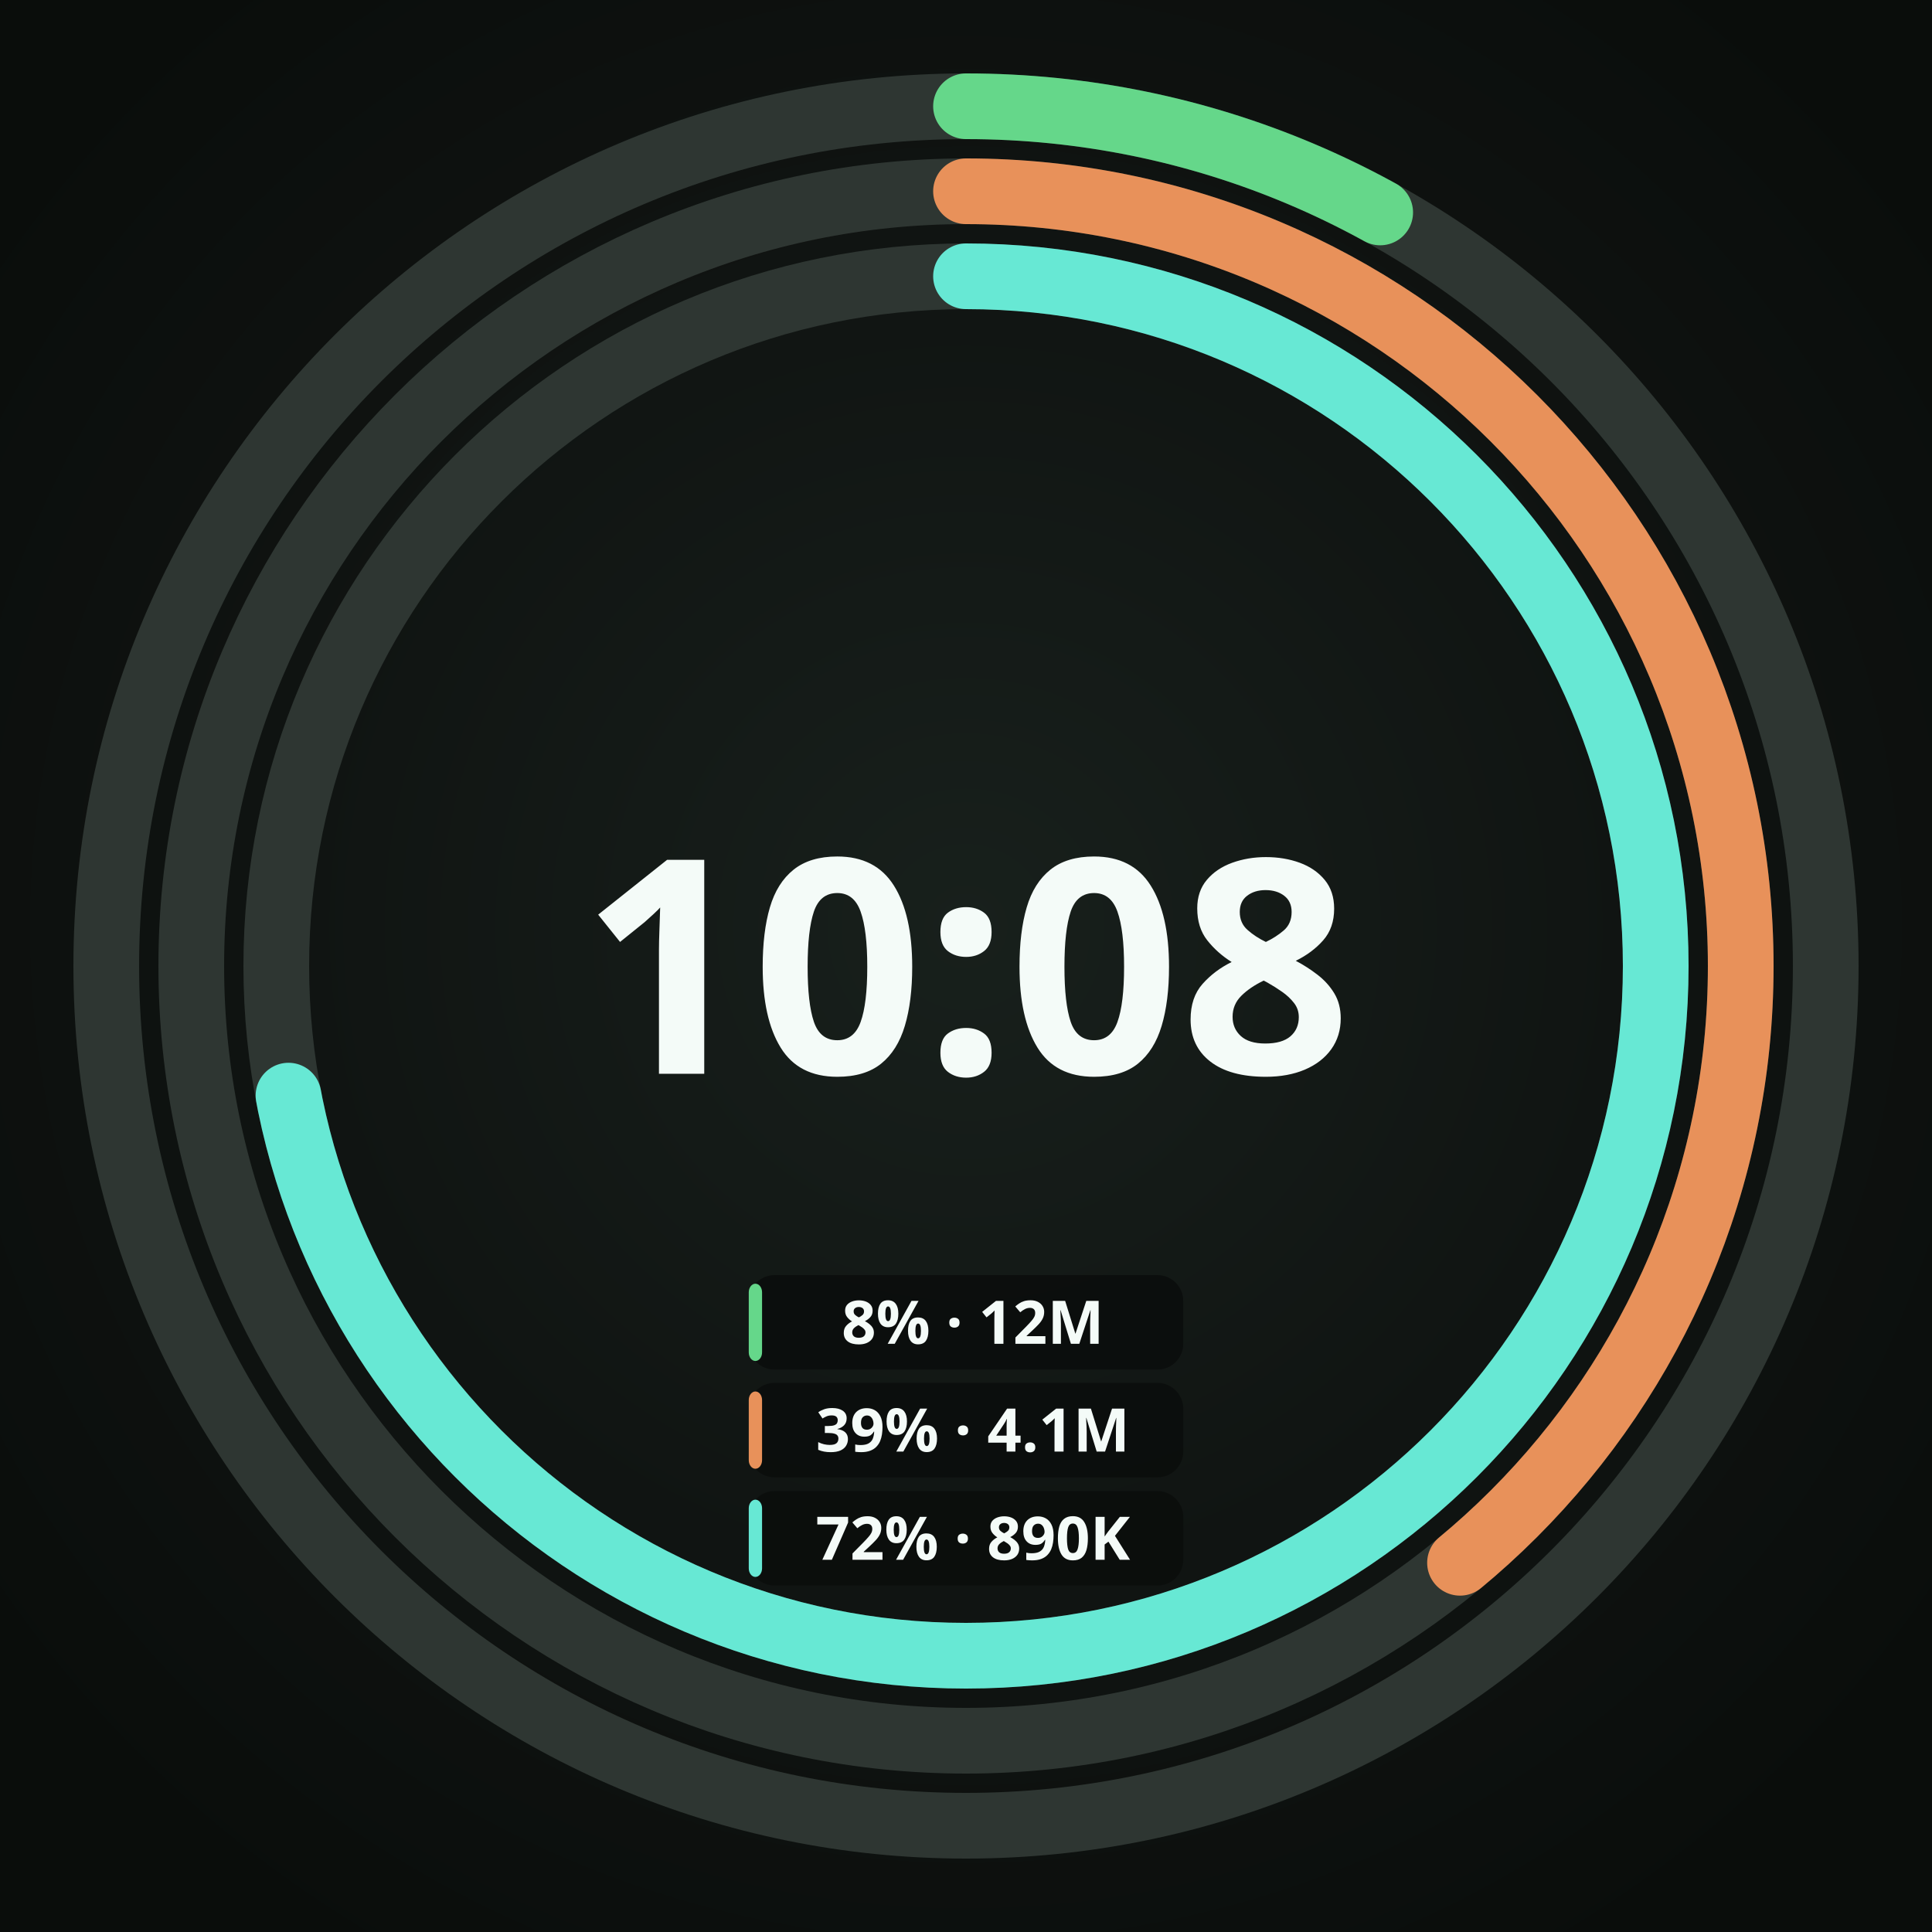
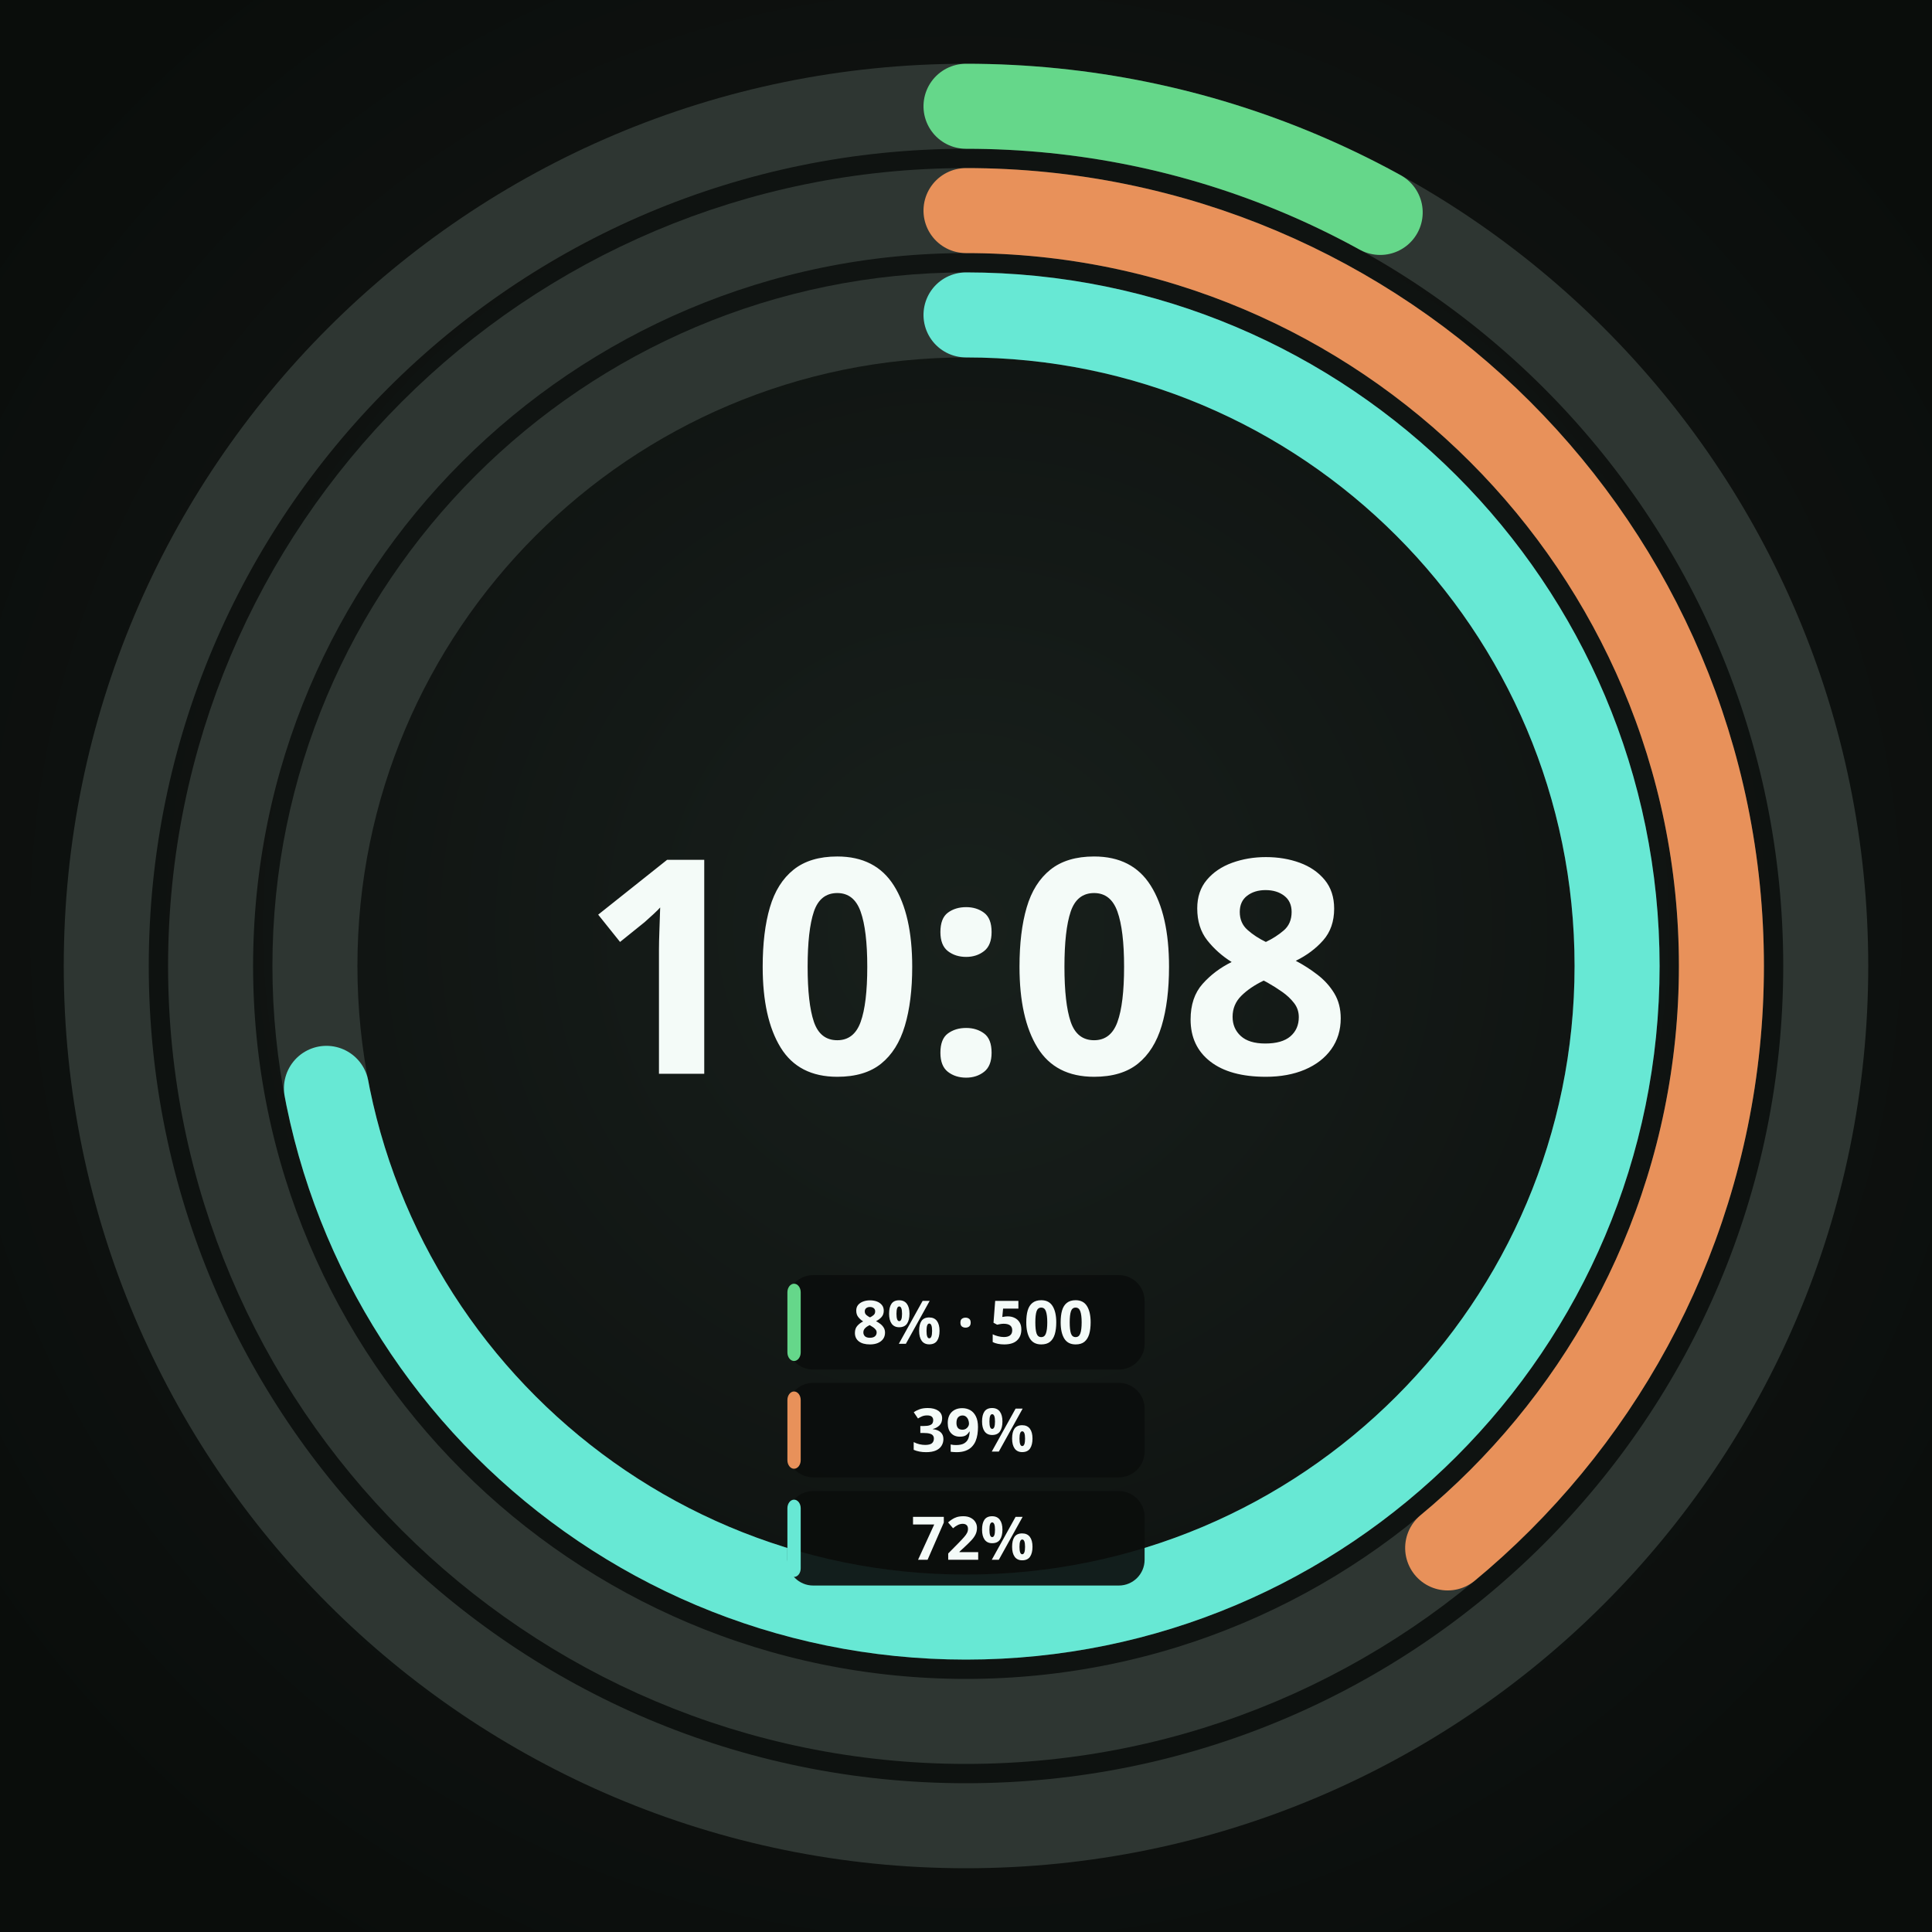
- <svg xmlns="http://www.w3.org/2000/svg" width="450" height="450" viewBox="0 0 450 450" role="img" aria-label="Round · 3 providers · plan + tokens">
+ <svg xmlns="http://www.w3.org/2000/svg" width="450" height="450" viewBox="0 0 450 450" role="img" aria-label="Round · 3 providers · plan + credits">
  <defs>
    <radialGradient id="lift" cx="50%" cy="48%" r="62%">
      <stop offset="0%" stop-color="#18201C" />
      <stop offset="55%" stop-color="#101412" />
      <stop offset="100%" stop-color="#0A0D0B" />
    </radialGradient>
  </defs>
  <rect width="450" height="450" fill="url(#lift)" />
-   <circle cx="225" cy="225" r="200.25" fill="none" stroke="#2E3632" stroke-width="15.3" />
-   <circle cx="225" cy="225" r="200.25" fill="none" stroke="#65D78A" stroke-width="15.3" stroke-linecap="round" stroke-dasharray="100.66 1258.21" transform="rotate(-90 225 225)" />
-   <circle cx="225" cy="225" r="180.45" fill="none" stroke="#2E3632" stroke-width="15.3" />
-   <circle cx="225" cy="225" r="180.45" fill="none" stroke="#E8915A" stroke-width="15.3" stroke-linecap="round" stroke-dasharray="442.18 1133.80" transform="rotate(-90 225 225)" />
-   <circle cx="225" cy="225" r="160.65" fill="none" stroke="#2E3632" stroke-width="15.3" />
-   <circle cx="225" cy="225" r="160.65" fill="none" stroke="#67E8D4" stroke-width="15.3" stroke-linecap="round" stroke-dasharray="726.76 1009.39" transform="rotate(-90 225 225)" />
+   <circle cx="225" cy="225" r="200.25" fill="none" stroke="#2E3632" stroke-width="19.8" />
+   <circle cx="225" cy="225" r="200.25" fill="none" stroke="#65D78A" stroke-width="19.8" stroke-linecap="round" stroke-dasharray="100.66 1258.21" transform="rotate(-90 225 225)" />
+   <circle cx="225" cy="225" r="175.95" fill="none" stroke="#2E3632" stroke-width="19.8" />
+   <circle cx="225" cy="225" r="175.95" fill="none" stroke="#E8915A" stroke-width="19.8" stroke-linecap="round" stroke-dasharray="431.16 1105.53" transform="rotate(-90 225 225)" />
+   <circle cx="225" cy="225" r="151.65" fill="none" stroke="#2E3632" stroke-width="19.8" />
+   <circle cx="225" cy="225" r="151.65" fill="none" stroke="#67E8D4" stroke-width="19.8" stroke-linecap="round" stroke-dasharray="686.05 952.85" transform="rotate(-90 225 225)" />
  <text x="225" y="250.1" text-anchor="middle" font-family="Noto Sans, sans-serif" font-size="69.8" font-weight="700" fill="#F4FBF8">10:08</text>
-   <rect x="174.4" y="297.0" width="101.2" height="22.0" rx="6.0" fill="#0B0E0C" fill-opacity="0.92" />
-   <rect x="174.4" y="299.0" width="3.1" height="18.0" rx="2.0" fill="#65D78A" />
-   <text x="226.6" y="313.0" text-anchor="middle" font-family="Noto Sans, sans-serif" font-size="14" font-weight="700" fill="#F4FBF8">8% · 12M</text>
-   <rect x="174.4" y="322.1" width="101.2" height="22.0" rx="6.0" fill="#0B0E0C" fill-opacity="0.92" />
-   <rect x="174.4" y="324.1" width="3.1" height="18.0" rx="2.0" fill="#E8915A" />
-   <text x="226.6" y="338.1" text-anchor="middle" font-family="Noto Sans, sans-serif" font-size="14" font-weight="700" fill="#F4FBF8">39% · 4.1M</text>
-   <rect x="174.4" y="347.3" width="101.2" height="22.0" rx="6.0" fill="#0B0E0C" fill-opacity="0.92" />
-   <rect x="174.4" y="349.3" width="3.1" height="18.0" rx="2.0" fill="#67E8D4" />
-   <text x="226.6" y="363.3" text-anchor="middle" font-family="Noto Sans, sans-serif" font-size="14" font-weight="700" fill="#F4FBF8">72% · 890K</text>
+   <rect x="183.4" y="297.0" width="83.2" height="22.0" rx="6.0" fill="#0B0E0C" fill-opacity="0.92" />
+   <rect x="183.4" y="299.0" width="3.1" height="18.0" rx="2.0" fill="#65D78A" />
+   <text x="226.6" y="313.0" text-anchor="middle" font-family="Noto Sans, sans-serif" font-size="14" font-weight="700" fill="#F4FBF8">8% · 500</text>
+   <rect x="183.4" y="322.1" width="83.2" height="22.0" rx="6.0" fill="#0B0E0C" fill-opacity="0.92" />
+   <rect x="183.4" y="324.1" width="3.1" height="18.0" rx="2.0" fill="#E8915A" />
+   <text x="226.6" y="338.1" text-anchor="middle" font-family="Noto Sans, sans-serif" font-size="14" font-weight="700" fill="#F4FBF8">39%</text>
+   <rect x="183.4" y="347.3" width="83.2" height="22.0" rx="6.0" fill="#0B0E0C" fill-opacity="0.92" />
+   <rect x="183.4" y="349.3" width="3.1" height="18.0" rx="2.0" fill="#67E8D4" />
+   <text x="226.6" y="363.3" text-anchor="middle" font-family="Noto Sans, sans-serif" font-size="14" font-weight="700" fill="#F4FBF8">72%</text>
</svg>
